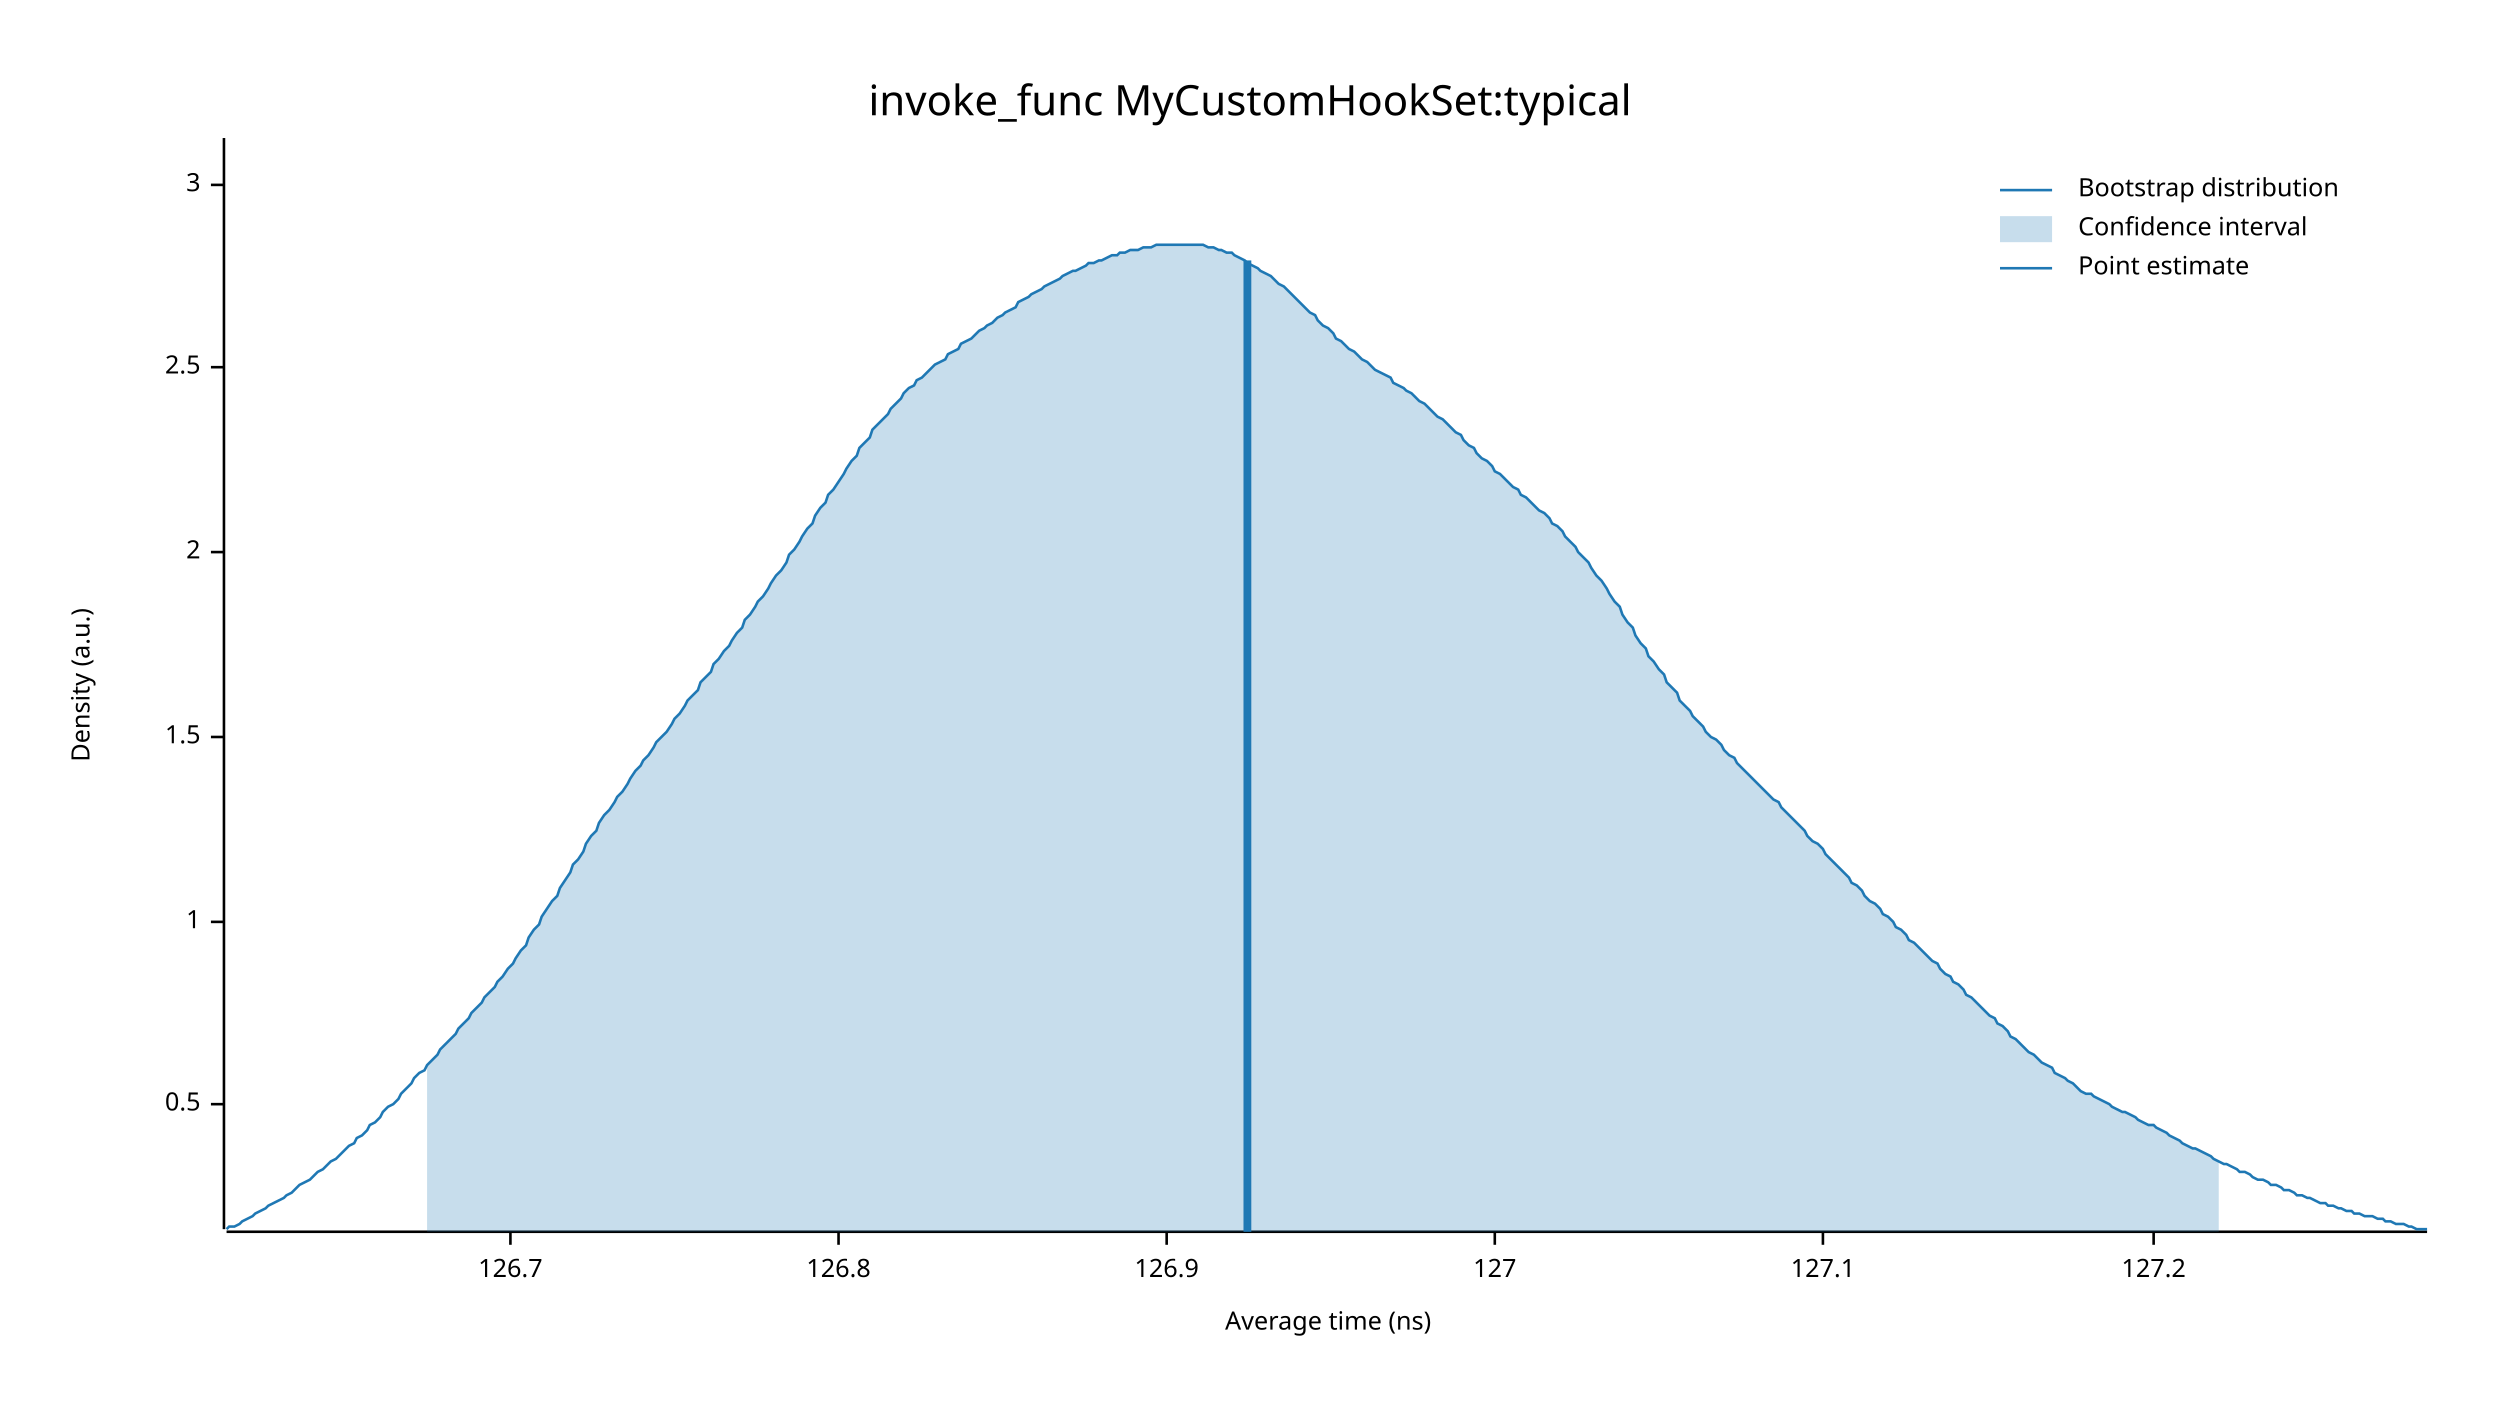
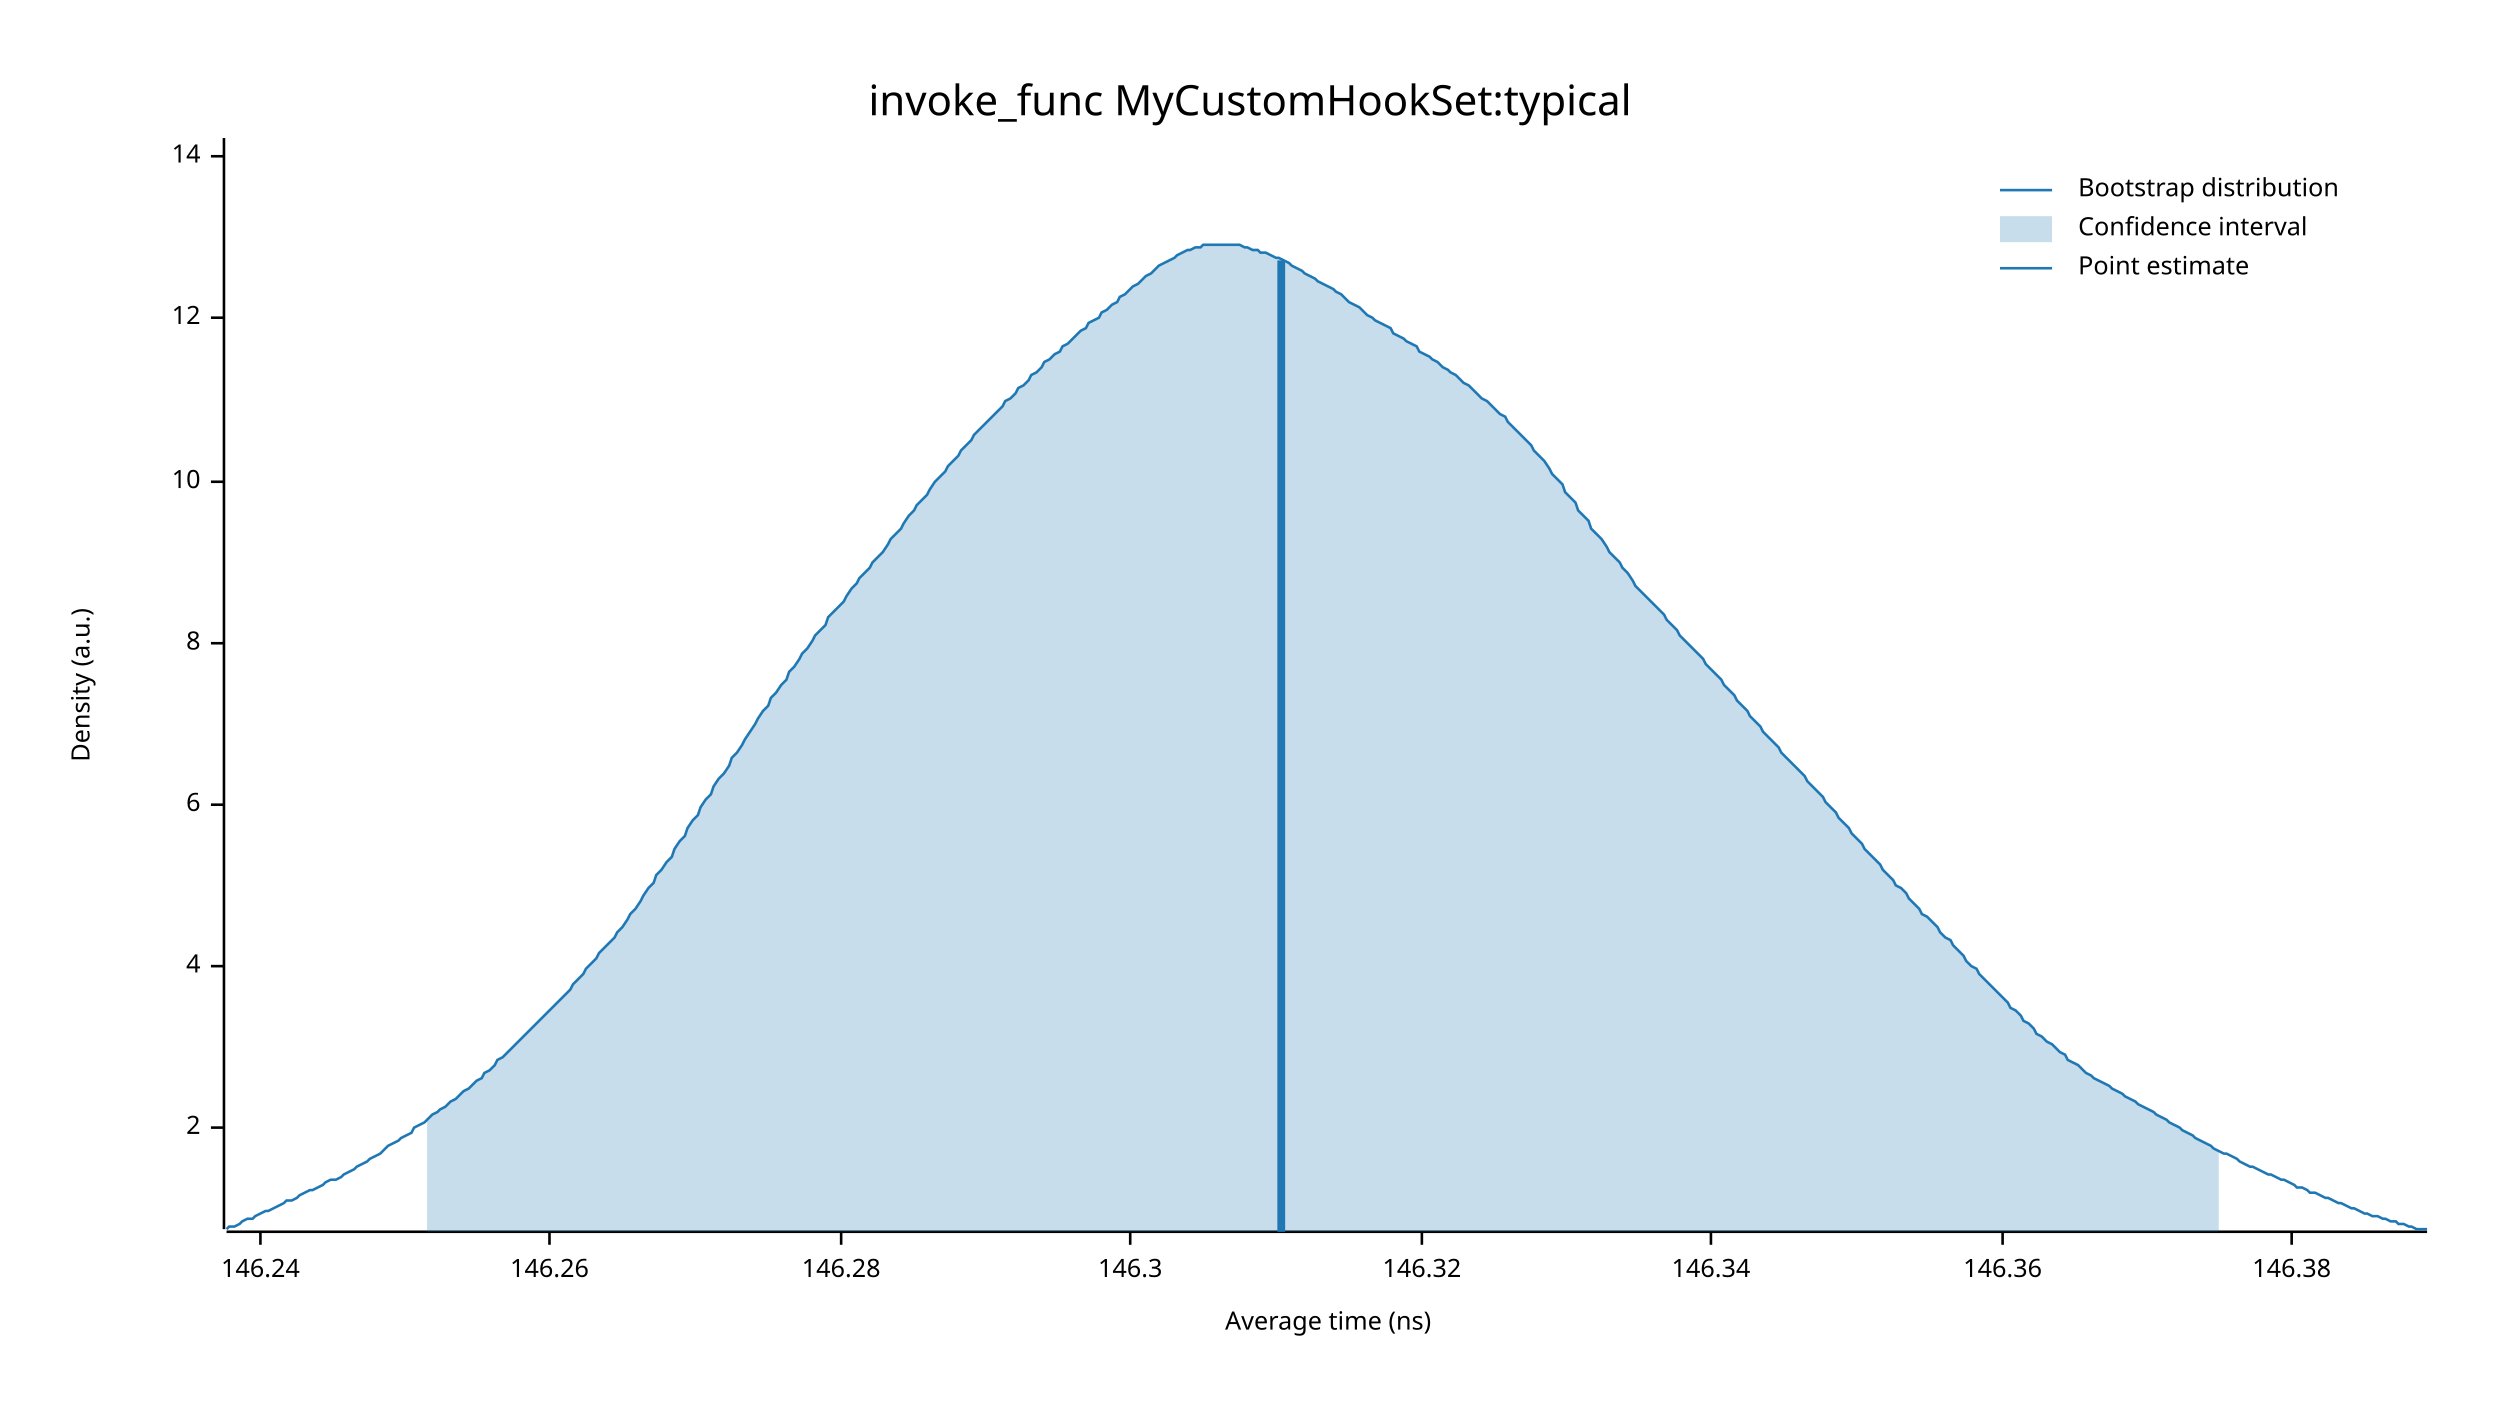
<svg xmlns="http://www.w3.org/2000/svg" width="960" height="540" viewBox="0 0 960 540">
  <text x="480" y="32" dy="0.76em" text-anchor="middle" font-family="sans-serif" font-size="16.129" opacity="1" fill="#000000">
invoke_func MyCustomHookSet:typical
</text>
  <text x="27" y="263" dy="0.76em" text-anchor="middle" font-family="sans-serif" font-size="9.677" opacity="1" fill="#000000" transform="rotate(270, 27, 263)">
Density (a.u.)
</text>
  <text x="510" y="513" dy="-0.5ex" text-anchor="middle" font-family="sans-serif" font-size="9.677" opacity="1" fill="#000000">
Average time (ns)
</text>
  <polyline fill="none" opacity="1" stroke="#000000" stroke-width="1" points="86,53 86,472 " />
-   <text x="77" y="424" dy="0.5ex" text-anchor="end" font-family="sans-serif" font-size="9.677" opacity="1" fill="#000000">
- 0.5
- </text>
-   <polyline fill="none" opacity="1" stroke="#000000" stroke-width="1" points="81,424 86,424 " />
-   <text x="77" y="354" dy="0.5ex" text-anchor="end" font-family="sans-serif" font-size="9.677" opacity="1" fill="#000000">
- 1
- </text>
-   <polyline fill="none" opacity="1" stroke="#000000" stroke-width="1" points="81,354 86,354 " />
-   <text x="77" y="283" dy="0.5ex" text-anchor="end" font-family="sans-serif" font-size="9.677" opacity="1" fill="#000000">
- 1.5
- </text>
-   <polyline fill="none" opacity="1" stroke="#000000" stroke-width="1" points="81,283 86,283 " />
-   <text x="77" y="212" dy="0.5ex" text-anchor="end" font-family="sans-serif" font-size="9.677" opacity="1" fill="#000000">
+   <text x="77" y="433" dy="0.5ex" text-anchor="end" font-family="sans-serif" font-size="9.677" opacity="1" fill="#000000">
2
</text>
-   <polyline fill="none" opacity="1" stroke="#000000" stroke-width="1" points="81,212 86,212 " />
-   <text x="77" y="141" dy="0.5ex" text-anchor="end" font-family="sans-serif" font-size="9.677" opacity="1" fill="#000000">
- 2.5
+   <polyline fill="none" opacity="1" stroke="#000000" stroke-width="1" points="81,433 86,433 " />
+   <text x="77" y="371" dy="0.5ex" text-anchor="end" font-family="sans-serif" font-size="9.677" opacity="1" fill="#000000">
+ 4
</text>
-   <polyline fill="none" opacity="1" stroke="#000000" stroke-width="1" points="81,141 86,141 " />
-   <text x="77" y="71" dy="0.5ex" text-anchor="end" font-family="sans-serif" font-size="9.677" opacity="1" fill="#000000">
- 3
+   <polyline fill="none" opacity="1" stroke="#000000" stroke-width="1" points="81,371 86,371 " />
+   <text x="77" y="309" dy="0.5ex" text-anchor="end" font-family="sans-serif" font-size="9.677" opacity="1" fill="#000000">
+ 6
</text>
-   <polyline fill="none" opacity="1" stroke="#000000" stroke-width="1" points="81,71 86,71 " />
+   <polyline fill="none" opacity="1" stroke="#000000" stroke-width="1" points="81,309 86,309 " />
+   <text x="77" y="247" dy="0.5ex" text-anchor="end" font-family="sans-serif" font-size="9.677" opacity="1" fill="#000000">
+ 8
+ </text>
+   <polyline fill="none" opacity="1" stroke="#000000" stroke-width="1" points="81,247 86,247 " />
+   <text x="77" y="185" dy="0.5ex" text-anchor="end" font-family="sans-serif" font-size="9.677" opacity="1" fill="#000000">
+ 10
+ </text>
+   <polyline fill="none" opacity="1" stroke="#000000" stroke-width="1" points="81,185 86,185 " />
+   <text x="77" y="122" dy="0.5ex" text-anchor="end" font-family="sans-serif" font-size="9.677" opacity="1" fill="#000000">
+ 12
+ </text>
+   <polyline fill="none" opacity="1" stroke="#000000" stroke-width="1" points="81,122 86,122 " />
+   <text x="77" y="60" dy="0.5ex" text-anchor="end" font-family="sans-serif" font-size="9.677" opacity="1" fill="#000000">
+ 14
+ </text>
+   <polyline fill="none" opacity="1" stroke="#000000" stroke-width="1" points="81,60 86,60 " />
  <polyline fill="none" opacity="1" stroke="#000000" stroke-width="1" points="87,473 932,473 " />
-   <text x="196" y="483" dy="0.76em" text-anchor="middle" font-family="sans-serif" font-size="9.677" opacity="1" fill="#000000">
- 126.7
+   <text x="100" y="483" dy="0.76em" text-anchor="middle" font-family="sans-serif" font-size="9.677" opacity="1" fill="#000000">
+ 146.24
</text>
-   <polyline fill="none" opacity="1" stroke="#000000" stroke-width="1" points="196,473 196,478 " />
-   <text x="322" y="483" dy="0.76em" text-anchor="middle" font-family="sans-serif" font-size="9.677" opacity="1" fill="#000000">
- 126.8
+   <polyline fill="none" opacity="1" stroke="#000000" stroke-width="1" points="100,473 100,478 " />
+   <text x="211" y="483" dy="0.76em" text-anchor="middle" font-family="sans-serif" font-size="9.677" opacity="1" fill="#000000">
+ 146.26
</text>
-   <polyline fill="none" opacity="1" stroke="#000000" stroke-width="1" points="322,473 322,478 " />
-   <text x="448" y="483" dy="0.76em" text-anchor="middle" font-family="sans-serif" font-size="9.677" opacity="1" fill="#000000">
- 126.9
+   <polyline fill="none" opacity="1" stroke="#000000" stroke-width="1" points="211,473 211,478 " />
+   <text x="323" y="483" dy="0.76em" text-anchor="middle" font-family="sans-serif" font-size="9.677" opacity="1" fill="#000000">
+ 146.28
</text>
-   <polyline fill="none" opacity="1" stroke="#000000" stroke-width="1" points="448,473 448,478 " />
-   <text x="574" y="483" dy="0.76em" text-anchor="middle" font-family="sans-serif" font-size="9.677" opacity="1" fill="#000000">
- 127
+   <polyline fill="none" opacity="1" stroke="#000000" stroke-width="1" points="323,473 323,478 " />
+   <text x="434" y="483" dy="0.76em" text-anchor="middle" font-family="sans-serif" font-size="9.677" opacity="1" fill="#000000">
+ 146.3
</text>
-   <polyline fill="none" opacity="1" stroke="#000000" stroke-width="1" points="574,473 574,478 " />
-   <text x="700" y="483" dy="0.76em" text-anchor="middle" font-family="sans-serif" font-size="9.677" opacity="1" fill="#000000">
- 127.1
+   <polyline fill="none" opacity="1" stroke="#000000" stroke-width="1" points="434,473 434,478 " />
+   <text x="546" y="483" dy="0.76em" text-anchor="middle" font-family="sans-serif" font-size="9.677" opacity="1" fill="#000000">
+ 146.32
</text>
-   <polyline fill="none" opacity="1" stroke="#000000" stroke-width="1" points="700,473 700,478 " />
-   <text x="827" y="483" dy="0.76em" text-anchor="middle" font-family="sans-serif" font-size="9.677" opacity="1" fill="#000000">
- 127.2
+   <polyline fill="none" opacity="1" stroke="#000000" stroke-width="1" points="546,473 546,478 " />
+   <text x="657" y="483" dy="0.76em" text-anchor="middle" font-family="sans-serif" font-size="9.677" opacity="1" fill="#000000">
+ 146.34
</text>
-   <polyline fill="none" opacity="1" stroke="#000000" stroke-width="1" points="827,473 827,478 " />
-   <polyline fill="none" opacity="1" stroke="#1F78B4" stroke-width="1" points="87,472 88,471 90,471 92,470 93,469 95,468 97,467 98,466 100,465 102,464 103,463 105,462 107,461 109,460 110,459 112,458 114,456 115,455 117,454 119,453 120,452 122,450 124,449 125,448 127,446 129,445 131,443 132,442 134,440 136,439 137,437 139,436 141,434 142,432 144,431 146,429 147,427 149,425 151,424 153,422 154,420 156,418 158,416 159,414 161,412 163,411 164,409 166,407 168,405 169,403 171,401 173,399 175,397 176,395 178,393 180,391 181,389 183,387 185,385 186,383 188,381 190,379 191,377 193,375 195,372 197,370 198,368 200,365 202,363 203,360 205,357 207,355 208,352 210,349 212,346 214,344 215,341 217,338 219,335 220,332 222,330 224,327 225,324 227,321 229,319 230,316 232,313 234,311 236,308 237,306 239,304 241,301 242,299 244,296 246,294 247,292 249,290 251,287 252,285 254,283 256,281 258,278 259,276 261,274 263,271 264,269 266,267 268,265 269,262 271,260 273,258 274,255 276,253 278,250 280,248 281,246 283,243 285,241 286,238 288,236 290,233 291,231 293,229 295,226 296,224 298,221 300,219 302,216 303,213 305,211 307,208 308,206 310,203 312,201 313,198 315,195 317,193 318,190 320,188 322,185 324,182 325,180 327,177 329,175 330,172 332,170 334,168 335,165 337,163 339,161 341,159 342,157 344,155 346,153 347,151 349,149 351,148 352,146 354,145 356,143 357,142 359,140 361,139 363,138 364,136 366,135 368,134 369,132 371,131 373,130 374,129 376,127 378,126 379,125 381,124 383,122 385,121 386,120 388,119 390,118 391,116 393,115 395,114 396,113 398,112 400,111 401,110 403,109 405,108 407,107 408,106 410,105 412,104 413,104 415,103 417,102 418,101 420,101 422,100 423,100 425,99 427,98 429,98 430,97 432,97 434,96 435,96 437,96 439,95 440,95 442,95 444,94 445,94 447,94 449,94 451,94 452,94 454,94 456,94 457,94 459,94 461,94 462,94 464,95 466,95 468,96 469,96 471,97 473,97 474,98 476,99 478,100 479,101 481,102 483,103 484,104 486,105 488,106 490,108 491,109 493,110 495,112 496,113 498,115 500,117 501,118 503,120 505,121 506,123 508,125 510,126 512,128 513,130 515,131 517,133 518,134 520,135 522,137 523,138 525,139 527,141 528,142 530,143 532,144 534,145 535,147 537,148 539,149 540,150 542,151 544,153 545,154 547,155 549,157 550,158 552,160 554,161 556,163 557,164 559,166 561,167 562,169 564,171 566,172 567,174 569,176 571,177 573,179 574,181 576,182 578,184 579,185 581,187 583,188 584,190 586,191 588,193 589,194 591,196 593,197 595,199 596,201 598,202 600,204 601,206 603,208 605,210 606,212 608,214 610,216 611,218 613,221 615,223 617,226 618,228 620,231 622,233 623,236 625,239 627,241 628,244 630,247 632,249 633,252 635,254 637,257 639,259 640,262 642,264 644,266 645,269 647,271 649,273 650,275 652,277 654,279 655,281 657,283 659,284 661,286 662,288 664,290 666,291 667,293 669,295 671,297 672,298 674,300 676,302 677,303 679,305 681,307 683,308 684,310 686,312 688,314 689,315 691,317 693,319 694,321 696,323 698,324 700,326 701,328 703,330 705,332 706,333 708,335 710,337 711,339 713,340 715,342 716,344 718,346 720,347 722,349 723,351 725,352 727,354 728,356 730,357 732,359 733,361 735,362 737,364 738,365 740,367 742,369 744,370 745,372 747,374 749,375 750,377 752,378 754,380 755,382 757,383 759,385 760,386 762,388 764,390 766,391 767,393 769,394 771,396 772,398 774,399 776,401 777,402 779,404 781,405 782,406 784,408 786,409 788,410 789,412 791,413 793,414 794,415 796,416 798,418 799,419 801,420 803,420 804,421 806,422 808,423 810,424 811,425 813,426 815,427 816,427 818,428 820,429 821,430 823,431 825,432 827,432 828,433 830,434 832,435 833,436 835,437 837,438 838,439 840,440 842,441 843,441 845,442 847,443 849,444 850,445 852,446 854,447 855,447 857,448 859,449 860,450 862,450 864,451 865,452 867,453 869,453 871,454 872,455 874,455 876,456 877,457 879,457 881,458 882,459 884,459 886,460 887,460 889,461 891,462 893,462 894,463 896,463 898,464 899,464 901,465 903,465 904,466 906,466 908,467 909,467 911,467 913,468 915,468 916,469 918,469 920,470 921,470 923,470 925,471 926,471 928,472 930,472 932,472 " />
-   <polygon opacity="0.25" fill="#1F78B4" points="164,409 166,407 168,405 169,403 171,401 173,399 175,397 176,395 178,393 180,391 181,389 183,387 185,385 186,383 188,381 190,379 191,377 193,375 195,372 197,370 198,368 200,365 202,363 203,360 205,357 207,355 208,352 210,349 212,346 214,344 215,341 217,338 219,335 220,332 222,330 224,327 225,324 227,321 229,319 230,316 232,313 234,311 236,308 237,306 239,304 241,301 242,299 244,296 246,294 247,292 249,290 251,287 252,285 254,283 256,281 258,278 259,276 261,274 263,271 264,269 266,267 268,265 269,262 271,260 273,258 274,255 276,253 278,250 280,248 281,246 283,243 285,241 286,238 288,236 290,233 291,231 293,229 295,226 296,224 298,221 300,219 302,216 303,213 305,211 307,208 308,206 310,203 312,201 313,198 315,195 317,193 318,190 320,188 322,185 324,182 325,180 327,177 329,175 330,172 332,170 334,168 335,165 337,163 339,161 341,159 342,157 344,155 346,153 347,151 349,149 351,148 352,146 354,145 356,143 357,142 359,140 361,139 363,138 364,136 366,135 368,134 369,132 371,131 373,130 374,129 376,127 378,126 379,125 381,124 383,122 385,121 386,120 388,119 390,118 391,116 393,115 395,114 396,113 398,112 400,111 401,110 403,109 405,108 407,107 408,106 410,105 412,104 413,104 415,103 417,102 418,101 420,101 422,100 423,100 425,99 427,98 429,98 430,97 432,97 434,96 435,96 437,96 439,95 440,95 442,95 444,94 445,94 447,94 449,94 451,94 452,94 454,94 456,94 457,94 459,94 461,94 462,94 464,95 466,95 468,96 469,96 471,97 473,97 474,98 476,99 478,100 479,101 481,102 483,103 484,104 486,105 488,106 490,108 491,109 493,110 495,112 496,113 498,115 500,117 501,118 503,120 505,121 506,123 508,125 510,126 512,128 513,130 515,131 517,133 518,134 520,135 522,137 523,138 525,139 527,141 528,142 530,143 532,144 534,145 535,147 537,148 539,149 540,150 542,151 544,153 545,154 547,155 549,157 550,158 552,160 554,161 556,163 557,164 559,166 561,167 562,169 564,171 566,172 567,174 569,176 571,177 573,179 574,181 576,182 578,184 579,185 581,187 583,188 584,190 586,191 588,193 589,194 591,196 593,197 595,199 596,201 598,202 600,204 601,206 603,208 605,210 606,212 608,214 610,216 611,218 613,221 615,223 617,226 618,228 620,231 622,233 623,236 625,239 627,241 628,244 630,247 632,249 633,252 635,254 637,257 639,259 640,262 642,264 644,266 645,269 647,271 649,273 650,275 652,277 654,279 655,281 657,283 659,284 661,286 662,288 664,290 666,291 667,293 669,295 671,297 672,298 674,300 676,302 677,303 679,305 681,307 683,308 684,310 686,312 688,314 689,315 691,317 693,319 694,321 696,323 698,324 700,326 701,328 703,330 705,332 706,333 708,335 710,337 711,339 713,340 715,342 716,344 718,346 720,347 722,349 723,351 725,352 727,354 728,356 730,357 732,359 733,361 735,362 737,364 738,365 740,367 742,369 744,370 745,372 747,374 749,375 750,377 752,378 754,380 755,382 757,383 759,385 760,386 762,388 764,390 766,391 767,393 769,394 771,396 772,398 774,399 776,401 777,402 779,404 781,405 782,406 784,408 786,409 788,410 789,412 791,413 793,414 794,415 796,416 798,418 799,419 801,420 803,420 804,421 806,422 808,423 810,424 811,425 813,426 815,427 816,427 818,428 820,429 821,430 823,431 825,432 827,432 828,433 830,434 832,435 833,436 835,437 837,438 838,439 840,440 842,441 843,441 845,442 847,443 849,444 850,445 852,446 852,473 164,473 " />
-   <polyline fill="none" opacity="1" stroke="#1F78B4" stroke-width="3" points="479,473 479,100 " />
+   <polyline fill="none" opacity="1" stroke="#000000" stroke-width="1" points="657,473 657,478 " />
+   <text x="769" y="483" dy="0.76em" text-anchor="middle" font-family="sans-serif" font-size="9.677" opacity="1" fill="#000000">
+ 146.36
+ </text>
+   <polyline fill="none" opacity="1" stroke="#000000" stroke-width="1" points="769,473 769,478 " />
+   <text x="880" y="483" dy="0.76em" text-anchor="middle" font-family="sans-serif" font-size="9.677" opacity="1" fill="#000000">
+ 146.38
+ </text>
+   <polyline fill="none" opacity="1" stroke="#000000" stroke-width="1" points="880,473 880,478 " />
+   <polyline fill="none" opacity="1" stroke="#1F78B4" stroke-width="1" points="87,472 88,471 90,471 92,470 93,469 95,468 97,468 98,467 100,466 102,465 103,465 105,464 107,463 109,462 110,461 112,461 114,460 115,459 117,458 119,457 120,457 122,456 124,455 125,454 127,453 129,453 131,452 132,451 134,450 136,449 137,448 139,447 141,446 142,445 144,444 146,443 147,442 149,440 151,439 153,438 154,437 156,436 158,435 159,433 161,432 163,431 164,430 166,428 168,427 169,426 171,425 173,423 175,422 176,421 178,419 180,418 181,417 183,415 185,414 186,412 188,411 190,409 191,407 193,406 195,404 197,402 198,401 200,399 202,397 203,396 205,394 207,392 208,391 210,389 212,387 214,385 215,384 217,382 219,380 220,378 222,376 224,374 225,372 227,370 229,368 230,366 232,364 234,362 236,360 237,358 239,356 241,353 242,351 244,349 246,346 247,344 249,341 251,339 252,336 254,334 256,331 258,329 259,326 261,323 263,321 264,318 266,315 268,313 269,310 271,307 273,305 274,302 276,299 278,297 280,294 281,291 283,289 285,286 286,284 288,281 290,278 291,276 293,273 295,271 296,268 298,266 300,263 302,261 303,258 305,256 307,253 308,251 310,249 312,246 313,244 315,242 317,240 318,237 320,235 322,233 324,231 325,229 327,226 329,224 330,222 332,220 334,218 335,216 337,214 339,212 341,209 342,207 344,205 346,203 347,201 349,198 351,196 352,194 354,192 356,190 357,188 359,185 361,183 363,181 364,179 366,177 368,175 369,173 371,171 373,169 374,167 376,165 378,163 379,162 381,160 383,158 385,156 386,154 388,153 390,151 391,149 393,148 395,146 396,144 398,143 400,141 401,139 403,138 405,136 407,135 408,133 410,132 412,130 413,129 415,127 417,126 418,124 420,123 422,122 423,120 425,119 427,117 429,116 430,114 432,113 434,111 435,110 437,109 439,107 440,106 442,105 444,103 445,102 447,101 449,100 451,99 452,98 454,97 456,96 457,96 459,95 461,95 462,94 464,94 466,94 468,94 469,94 471,94 473,94 474,94 476,94 478,95 479,95 481,96 483,96 484,97 486,97 488,98 490,99 491,99 493,100 495,101 496,102 498,103 500,104 501,105 503,106 505,107 506,108 508,109 510,110 512,111 513,112 515,113 517,115 518,116 520,117 522,118 523,119 525,121 527,122 528,123 530,124 532,125 534,126 535,128 537,129 539,130 540,131 542,132 544,133 545,135 547,136 549,137 550,138 552,139 554,141 556,142 557,143 559,144 561,146 562,147 564,148 566,150 567,151 569,153 571,154 573,156 574,157 576,159 578,160 579,162 581,164 583,166 584,167 586,169 588,171 589,173 591,175 593,177 595,180 596,182 598,184 600,186 601,189 603,191 605,193 606,196 608,198 610,200 611,203 613,205 615,207 617,210 618,212 620,214 622,216 623,218 625,220 627,223 628,225 630,227 632,229 633,230 635,232 637,234 639,236 640,238 642,240 644,242 645,244 647,246 649,248 650,249 652,251 654,253 655,255 657,257 659,259 661,261 662,263 664,265 666,267 667,269 669,271 671,273 672,275 674,277 676,279 677,281 679,283 681,285 683,287 684,289 686,291 688,293 689,294 691,296 693,298 694,300 696,302 698,304 700,306 701,308 703,310 705,312 706,314 708,316 710,318 711,320 713,322 715,324 716,326 718,328 720,330 722,332 723,334 725,336 727,338 728,340 730,341 732,343 733,345 735,347 737,349 738,351 740,352 742,354 744,356 745,358 747,360 749,361 750,363 752,365 754,367 755,369 757,371 759,372 760,374 762,376 764,378 766,380 767,381 769,383 771,385 772,387 774,388 776,390 777,392 779,393 781,395 782,397 784,398 786,400 788,401 789,402 791,404 793,405 794,407 796,408 798,409 799,410 801,412 803,413 804,414 806,415 808,416 810,417 811,418 813,419 815,420 816,421 818,422 820,423 821,424 823,425 825,426 827,427 828,428 830,429 832,430 833,431 835,432 837,433 838,434 840,435 842,436 843,437 845,438 847,439 849,440 850,441 852,442 854,443 855,443 857,444 859,445 860,446 862,447 864,448 865,448 867,449 869,450 871,451 872,451 874,452 876,453 877,453 879,454 881,455 882,456 884,456 886,457 887,458 889,458 891,459 893,460 894,460 896,461 898,462 899,462 901,463 903,464 904,464 906,465 908,466 909,466 911,467 913,467 915,468 916,468 918,469 920,469 921,470 923,470 925,471 926,471 928,472 930,472 932,472 " />
+   <polygon opacity="0.25" fill="#1F78B4" points="164,430 166,428 168,427 169,426 171,425 173,423 175,422 176,421 178,419 180,418 181,417 183,415 185,414 186,412 188,411 190,409 191,407 193,406 195,404 197,402 198,401 200,399 202,397 203,396 205,394 207,392 208,391 210,389 212,387 214,385 215,384 217,382 219,380 220,378 222,376 224,374 225,372 227,370 229,368 230,366 232,364 234,362 236,360 237,358 239,356 241,353 242,351 244,349 246,346 247,344 249,341 251,339 252,336 254,334 256,331 258,329 259,326 261,323 263,321 264,318 266,315 268,313 269,310 271,307 273,305 274,302 276,299 278,297 280,294 281,291 283,289 285,286 286,284 288,281 290,278 291,276 293,273 295,271 296,268 298,266 300,263 302,261 303,258 305,256 307,253 308,251 310,249 312,246 313,244 315,242 317,240 318,237 320,235 322,233 324,231 325,229 327,226 329,224 330,222 332,220 334,218 335,216 337,214 339,212 341,209 342,207 344,205 346,203 347,201 349,198 351,196 352,194 354,192 356,190 357,188 359,185 361,183 363,181 364,179 366,177 368,175 369,173 371,171 373,169 374,167 376,165 378,163 379,162 381,160 383,158 385,156 386,154 388,153 390,151 391,149 393,148 395,146 396,144 398,143 400,141 401,139 403,138 405,136 407,135 408,133 410,132 412,130 413,129 415,127 417,126 418,124 420,123 422,122 423,120 425,119 427,117 429,116 430,114 432,113 434,111 435,110 437,109 439,107 440,106 442,105 444,103 445,102 447,101 449,100 451,99 452,98 454,97 456,96 457,96 459,95 461,95 462,94 464,94 466,94 468,94 469,94 471,94 473,94 474,94 476,94 478,95 479,95 481,96 483,96 484,97 486,97 488,98 490,99 491,99 493,100 495,101 496,102 498,103 500,104 501,105 503,106 505,107 506,108 508,109 510,110 512,111 513,112 515,113 517,115 518,116 520,117 522,118 523,119 525,121 527,122 528,123 530,124 532,125 534,126 535,128 537,129 539,130 540,131 542,132 544,133 545,135 547,136 549,137 550,138 552,139 554,141 556,142 557,143 559,144 561,146 562,147 564,148 566,150 567,151 569,153 571,154 573,156 574,157 576,159 578,160 579,162 581,164 583,166 584,167 586,169 588,171 589,173 591,175 593,177 595,180 596,182 598,184 600,186 601,189 603,191 605,193 606,196 608,198 610,200 611,203 613,205 615,207 617,210 618,212 620,214 622,216 623,218 625,220 627,223 628,225 630,227 632,229 633,230 635,232 637,234 639,236 640,238 642,240 644,242 645,244 647,246 649,248 650,249 652,251 654,253 655,255 657,257 659,259 661,261 662,263 664,265 666,267 667,269 669,271 671,273 672,275 674,277 676,279 677,281 679,283 681,285 683,287 684,289 686,291 688,293 689,294 691,296 693,298 694,300 696,302 698,304 700,306 701,308 703,310 705,312 706,314 708,316 710,318 711,320 713,322 715,324 716,326 718,328 720,330 722,332 723,334 725,336 727,338 728,340 730,341 732,343 733,345 735,347 737,349 738,351 740,352 742,354 744,356 745,358 747,360 749,361 750,363 752,365 754,367 755,369 757,371 759,372 760,374 762,376 764,378 766,380 767,381 769,383 771,385 772,387 774,388 776,390 777,392 779,393 781,395 782,397 784,398 786,400 788,401 789,402 791,404 793,405 794,407 796,408 798,409 799,410 801,412 803,413 804,414 806,415 808,416 810,417 811,418 813,419 815,420 816,421 818,422 820,423 821,424 823,425 825,426 827,427 828,428 830,429 832,430 833,431 835,432 837,433 838,434 840,435 842,436 843,437 845,438 847,439 849,440 850,441 852,442 852,473 164,473 " />
+   <polyline fill="none" opacity="1" stroke="#1F78B4" stroke-width="3" points="492,473 492,100 " />
  <text x="798" y="68" dy="0.76em" text-anchor="start" font-family="sans-serif" font-size="9.677" opacity="1" fill="#000000">
Bootstrap distribution
</text>
  <text x="798" y="83" dy="0.76em" text-anchor="start" font-family="sans-serif" font-size="9.677" opacity="1" fill="#000000">
Confidence interval
</text>
  <text x="798" y="98" dy="0.76em" text-anchor="start" font-family="sans-serif" font-size="9.677" opacity="1" fill="#000000">
Point estimate
</text>
  <polyline fill="none" opacity="1" stroke="#1F78B4" stroke-width="1" points="768,73 788,73 " />
  <rect x="768" y="83" width="20" height="10" opacity="0.25" fill="#1F78B4" stroke="none" />
  <polyline fill="none" opacity="1" stroke="#1F78B4" stroke-width="1" points="768,103 788,103 " />
</svg>
